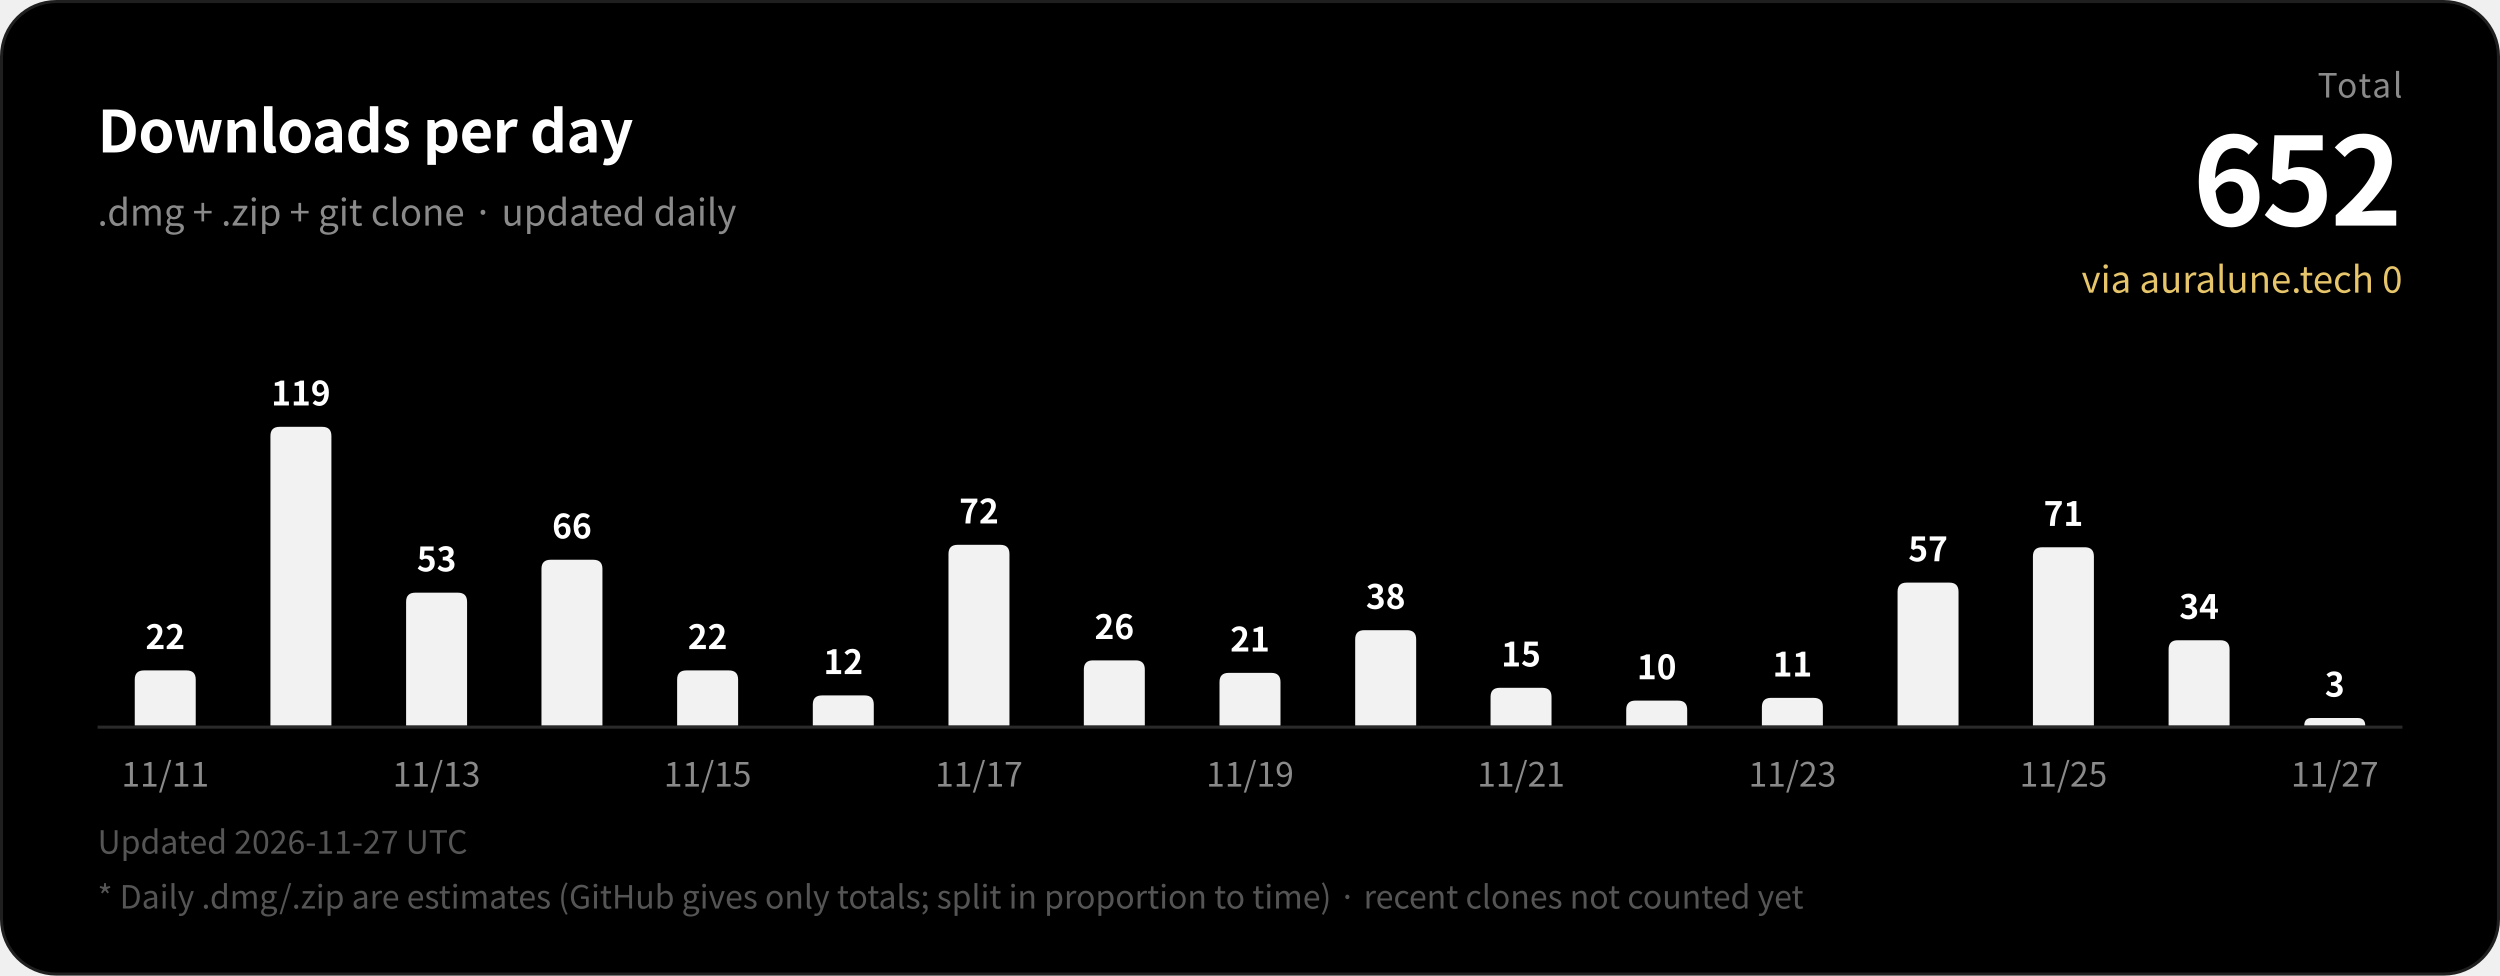
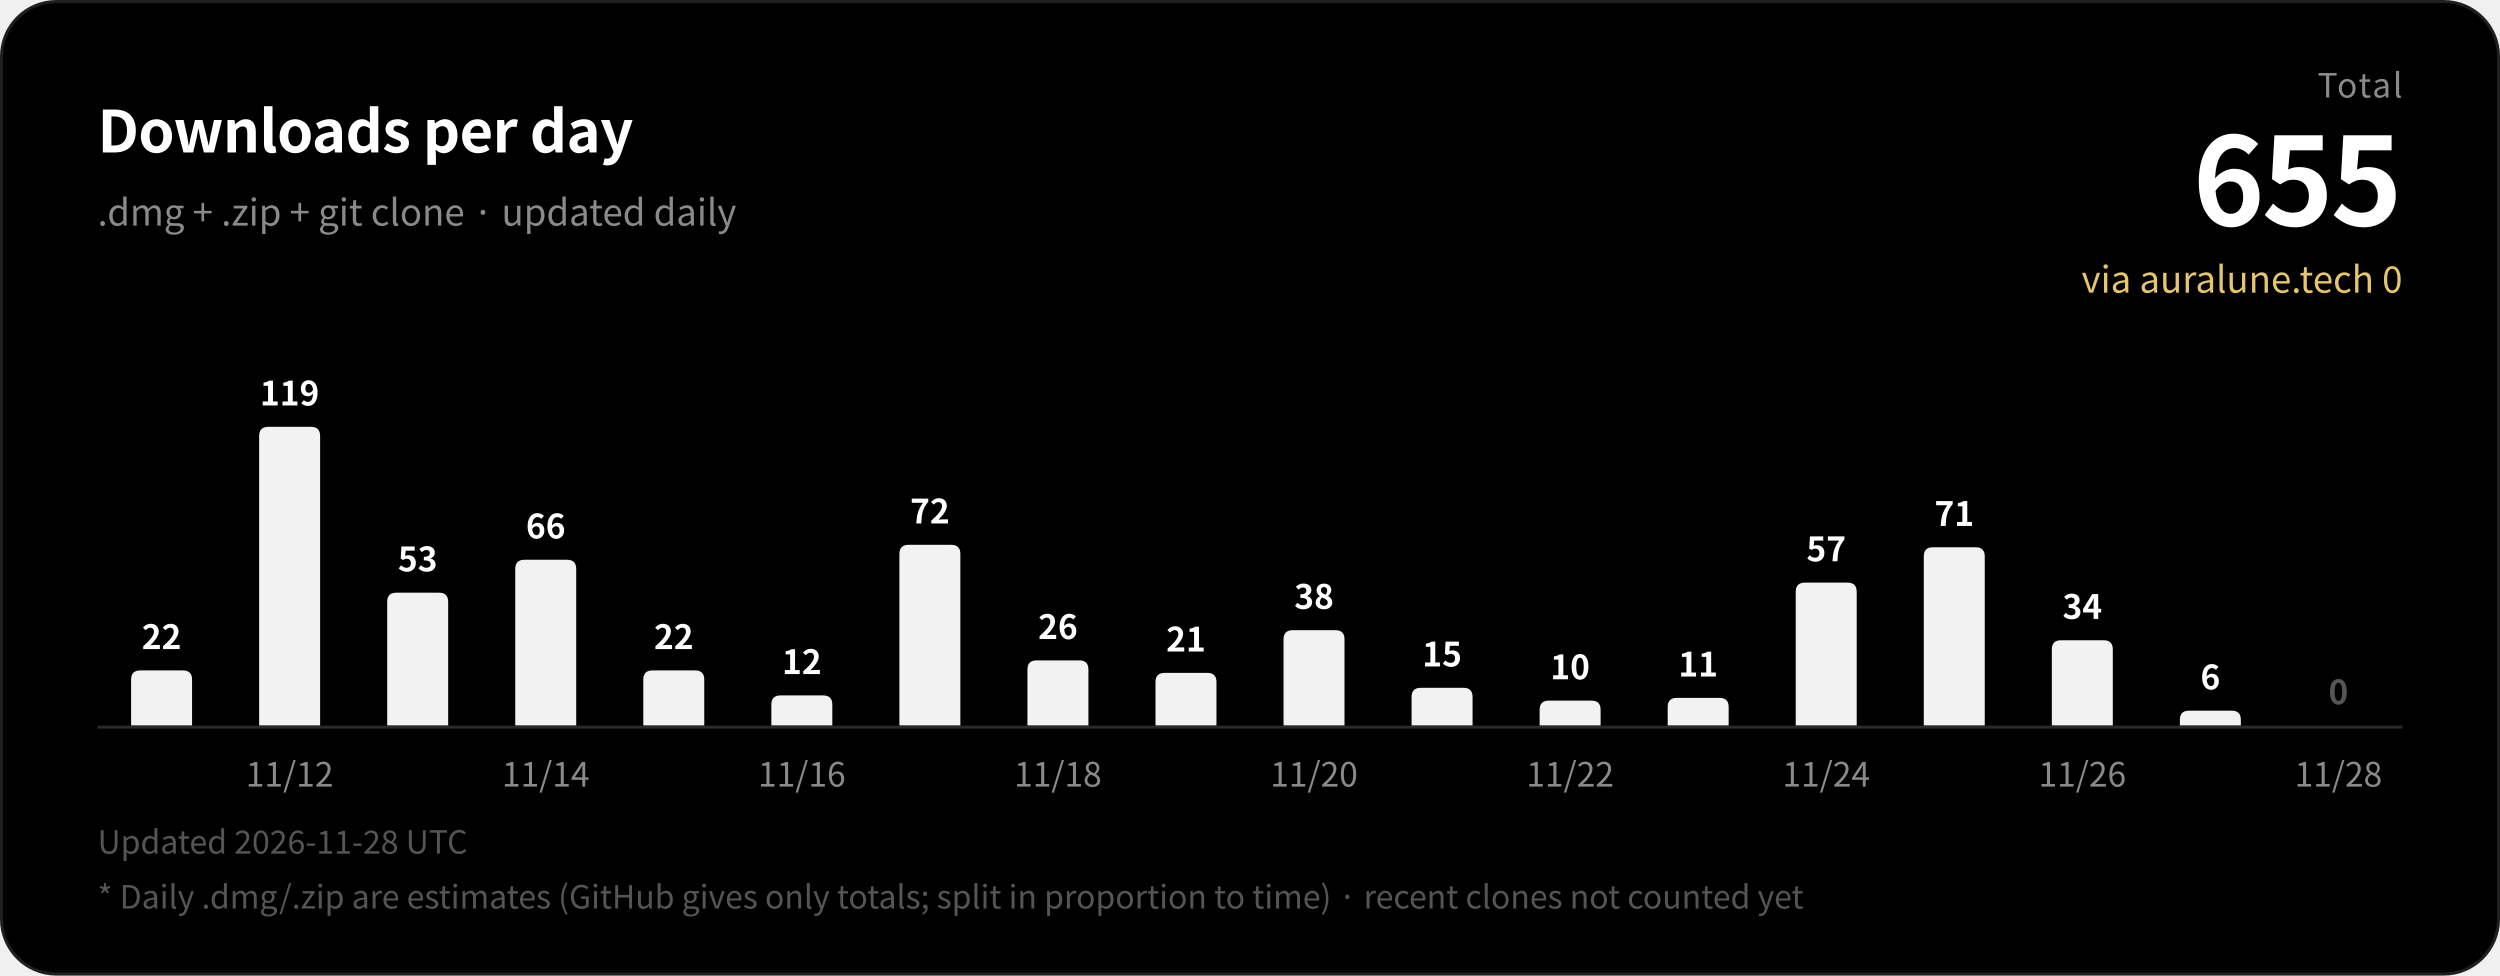
<svg xmlns="http://www.w3.org/2000/svg" width="820" height="320" viewBox="0 0 820 320" role="img" aria-label="Downloads per day">
  <rect x="0.5" y="0.5" width="819" height="319" rx="18" fill="#000000" stroke="#1f1f1f" />
  <g font-family="-apple-system, BlinkMacSystemFont, 'SF Pro Display', 'Segoe UI', 'Hiragino Sans', 'Hiragino Kaku Gothic ProN', 'Noto Sans CJK JP', 'Noto Sans JP', 'PingFang SC', 'Microsoft YaHei', sans-serif" style="font-variant-numeric: tabular-nums">
    <text x="32" y="50" font-size="19" font-weight="600" fill="#ffffff" letter-spacing="-0.2">Downloads per day</text>
    <text x="32" y="74" font-size="12" fill="#8a8a8a">.dmg + .zip + git clone · updated daily</text>
    <text x="788" y="32" font-size="11" fill="#8a8a8a" text-anchor="end" letter-spacing="0.6">Total</text>
-     <text x="788" y="74" font-size="40" font-weight="700" fill="#ffffff" text-anchor="end" letter-spacing="-1">652</text>
+     <text x="788" y="74" font-size="40" font-weight="700" fill="#ffffff" text-anchor="end" letter-spacing="-1">655</text>
    <text x="788" y="96" font-size="12" fill="#e6c56b" text-anchor="end">via auralune.tech 0</text>
-     <path d="M44.2,238.0V222.9Q44.2,219.9 47.2,219.9H61.2Q64.2,219.9 64.2,222.9V238.0Z" fill="#f2f2f2" />
-     <text x="54.2" y="212.9" font-size="11" font-weight="600" fill="#ffffff" text-anchor="middle">22</text>
-     <text x="54.2" y="258" font-size="11" fill="#8a8a8a" text-anchor="middle">11/11</text>
-     <path d="M88.7,238.0V143.0Q88.7,140.0 91.7,140.0H105.7Q108.7,140.0 108.7,143.0V238.0Z" fill="#f2f2f2" />
-     <text x="98.7" y="133.0" font-size="11" font-weight="600" fill="#ffffff" text-anchor="middle">119</text>
-     <path d="M133.2,238.0V197.4Q133.2,194.4 136.2,194.4H150.2Q153.2,194.4 153.2,197.4V238.0Z" fill="#f2f2f2" />
-     <text x="143.2" y="187.4" font-size="11" font-weight="600" fill="#ffffff" text-anchor="middle">53</text>
-     <text x="143.2" y="258" font-size="11" fill="#8a8a8a" text-anchor="middle">11/13</text>
-     <path d="M177.6,238.0V186.6Q177.6,183.6 180.6,183.6H194.6Q197.6,183.6 197.6,186.6V238.0Z" fill="#f2f2f2" />
-     <text x="187.6" y="176.6" font-size="11" font-weight="600" fill="#ffffff" text-anchor="middle">66</text>
-     <path d="M222.1,238.0V222.9Q222.1,219.9 225.1,219.9H239.1Q242.1,219.9 242.1,222.9V238.0Z" fill="#f2f2f2" />
-     <text x="232.1" y="212.9" font-size="11" font-weight="600" fill="#ffffff" text-anchor="middle">22</text>
-     <text x="232.1" y="258" font-size="11" fill="#8a8a8a" text-anchor="middle">11/15</text>
-     <path d="M266.6,238.0V231.1Q266.6,228.1 269.6,228.1H283.6Q286.6,228.1 286.6,231.1V238.0Z" fill="#f2f2f2" />
-     <text x="276.6" y="221.1" font-size="11" font-weight="600" fill="#ffffff" text-anchor="middle">12</text>
-     <path d="M311.1,238.0V181.7Q311.1,178.7 314.1,178.7H328.1Q331.1,178.7 331.1,181.7V238.0Z" fill="#f2f2f2" />
-     <text x="321.1" y="171.7" font-size="11" font-weight="600" fill="#ffffff" text-anchor="middle">72</text>
-     <text x="321.1" y="258" font-size="11" fill="#8a8a8a" text-anchor="middle">11/17</text>
-     <path d="M355.5,238.0V219.6Q355.5,216.6 358.5,216.6H372.5Q375.5,216.6 375.5,219.6V238.0Z" fill="#f2f2f2" />
-     <text x="365.5" y="209.6" font-size="11" font-weight="600" fill="#ffffff" text-anchor="middle">26</text>
-     <path d="M400.0,238.0V223.7Q400.0,220.7 403.0,220.7H417.0Q420.0,220.7 420.0,223.7V238.0Z" fill="#f2f2f2" />
-     <text x="410.0" y="213.7" font-size="11" font-weight="600" fill="#ffffff" text-anchor="middle">21</text>
-     <text x="410.0" y="258" font-size="11" fill="#8a8a8a" text-anchor="middle">11/19</text>
-     <path d="M444.5,238.0V209.7Q444.5,206.7 447.5,206.7H461.5Q464.5,206.7 464.5,209.7V238.0Z" fill="#f2f2f2" />
-     <text x="454.5" y="199.7" font-size="11" font-weight="600" fill="#ffffff" text-anchor="middle">38</text>
-     <path d="M488.9,238.0V228.6Q488.9,225.6 491.9,225.6H505.9Q508.9,225.6 508.9,228.6V238.0Z" fill="#f2f2f2" />
-     <text x="498.9" y="218.6" font-size="11" font-weight="600" fill="#ffffff" text-anchor="middle">15</text>
-     <text x="498.9" y="258" font-size="11" fill="#8a8a8a" text-anchor="middle">11/21</text>
-     <path d="M533.4,238.0V232.8Q533.4,229.8 536.4,229.8H550.4Q553.4,229.8 553.4,232.8V238.0Z" fill="#f2f2f2" />
-     <text x="543.4" y="222.8" font-size="11" font-weight="600" fill="#ffffff" text-anchor="middle">10</text>
-     <path d="M577.9,238.0V231.9Q577.9,228.9 580.9,228.9H594.9Q597.9,228.9 597.9,231.9V238.0Z" fill="#f2f2f2" />
-     <text x="587.9" y="221.9" font-size="11" font-weight="600" fill="#ffffff" text-anchor="middle">11</text>
-     <text x="587.9" y="258" font-size="11" fill="#8a8a8a" text-anchor="middle">11/23</text>
-     <path d="M622.4,238.0V194.1Q622.4,191.1 625.4,191.1H639.4Q642.4,191.1 642.4,194.1V238.0Z" fill="#f2f2f2" />
-     <text x="632.4" y="184.1" font-size="11" font-weight="600" fill="#ffffff" text-anchor="middle">57</text>
-     <path d="M666.8,238.0V182.5Q666.8,179.5 669.8,179.5H683.8Q686.8,179.5 686.8,182.5V238.0Z" fill="#f2f2f2" />
-     <text x="676.8" y="172.5" font-size="11" font-weight="600" fill="#ffffff" text-anchor="middle">71</text>
-     <text x="676.8" y="258" font-size="11" fill="#8a8a8a" text-anchor="middle">11/25</text>
-     <path d="M711.3,238.0V213.0Q711.3,210.0 714.3,210.0H728.3Q731.3,210.0 731.3,213.0V238.0Z" fill="#f2f2f2" />
-     <text x="721.3" y="203.0" font-size="11" font-weight="600" fill="#ffffff" text-anchor="middle">34</text>
-     <path d="M755.8,238.0V238.0Q755.8,235.5 758.2,235.5H773.3Q775.8,235.5 775.8,238.0V238.0Z" fill="#f2f2f2" />
-     <text x="765.8" y="228.5" font-size="11" font-weight="600" fill="#ffffff" text-anchor="middle">3</text>
-     <text x="765.8" y="258" font-size="11" fill="#8a8a8a" text-anchor="middle">11/27</text>
+     <path d="M43.0,238.0V222.9Q43.0,219.9 46.0,219.9H60.0Q63.0,219.9 63.0,222.9V238.0Z" fill="#f2f2f2" />
+     <text x="53.0" y="212.9" font-size="11" font-weight="600" fill="#ffffff" text-anchor="middle">22</text>
+     <path d="M85.0,238.0V143.0Q85.0,140.0 88.0,140.0H102.0Q105.0,140.0 105.0,143.0V238.0Z" fill="#f2f2f2" />
+     <text x="95.0" y="133.0" font-size="11" font-weight="600" fill="#ffffff" text-anchor="middle">119</text>
+     <text x="95.0" y="258" font-size="11" fill="#8a8a8a" text-anchor="middle">11/12</text>
+     <path d="M127.0,238.0V197.4Q127.0,194.4 130.0,194.4H144.0Q147.0,194.4 147.0,197.4V238.0Z" fill="#f2f2f2" />
+     <text x="137.0" y="187.4" font-size="11" font-weight="600" fill="#ffffff" text-anchor="middle">53</text>
+     <path d="M169.0,238.0V186.6Q169.0,183.6 172.0,183.6H186.0Q189.0,183.6 189.0,186.6V238.0Z" fill="#f2f2f2" />
+     <text x="179.0" y="176.6" font-size="11" font-weight="600" fill="#ffffff" text-anchor="middle">66</text>
+     <text x="179.0" y="258" font-size="11" fill="#8a8a8a" text-anchor="middle">11/14</text>
+     <path d="M211.0,238.0V222.9Q211.0,219.9 214.0,219.9H228.0Q231.0,219.9 231.0,222.9V238.0Z" fill="#f2f2f2" />
+     <text x="221.0" y="212.9" font-size="11" font-weight="600" fill="#ffffff" text-anchor="middle">22</text>
+     <path d="M253.0,238.0V231.1Q253.0,228.1 256.0,228.1H270.0Q273.0,228.1 273.0,231.1V238.0Z" fill="#f2f2f2" />
+     <text x="263.0" y="221.1" font-size="11" font-weight="600" fill="#ffffff" text-anchor="middle">12</text>
+     <text x="263.0" y="258" font-size="11" fill="#8a8a8a" text-anchor="middle">11/16</text>
+     <path d="M295.0,238.0V181.7Q295.0,178.7 298.0,178.7H312.0Q315.0,178.7 315.0,181.7V238.0Z" fill="#f2f2f2" />
+     <text x="305.0" y="171.7" font-size="11" font-weight="600" fill="#ffffff" text-anchor="middle">72</text>
+     <path d="M337.0,238.0V219.6Q337.0,216.6 340.0,216.6H354.0Q357.0,216.6 357.0,219.6V238.0Z" fill="#f2f2f2" />
+     <text x="347.0" y="209.6" font-size="11" font-weight="600" fill="#ffffff" text-anchor="middle">26</text>
+     <text x="347.0" y="258" font-size="11" fill="#8a8a8a" text-anchor="middle">11/18</text>
+     <path d="M379.0,238.0V223.7Q379.0,220.7 382.0,220.7H396.0Q399.0,220.7 399.0,223.7V238.0Z" fill="#f2f2f2" />
+     <text x="389.0" y="213.7" font-size="11" font-weight="600" fill="#ffffff" text-anchor="middle">21</text>
+     <path d="M421.0,238.0V209.7Q421.0,206.7 424.0,206.7H438.0Q441.0,206.7 441.0,209.7V238.0Z" fill="#f2f2f2" />
+     <text x="431.0" y="199.7" font-size="11" font-weight="600" fill="#ffffff" text-anchor="middle">38</text>
+     <text x="431.0" y="258" font-size="11" fill="#8a8a8a" text-anchor="middle">11/20</text>
+     <path d="M463.0,238.0V228.6Q463.0,225.6 466.0,225.6H480.0Q483.0,225.6 483.0,228.6V238.0Z" fill="#f2f2f2" />
+     <text x="473.0" y="218.6" font-size="11" font-weight="600" fill="#ffffff" text-anchor="middle">15</text>
+     <path d="M505.0,238.0V232.8Q505.0,229.8 508.0,229.8H522.0Q525.0,229.8 525.0,232.8V238.0Z" fill="#f2f2f2" />
+     <text x="515.0" y="222.8" font-size="11" font-weight="600" fill="#ffffff" text-anchor="middle">10</text>
+     <text x="515.0" y="258" font-size="11" fill="#8a8a8a" text-anchor="middle">11/22</text>
+     <path d="M547.0,238.0V231.9Q547.0,228.9 550.0,228.9H564.0Q567.0,228.9 567.0,231.9V238.0Z" fill="#f2f2f2" />
+     <text x="557.0" y="221.9" font-size="11" font-weight="600" fill="#ffffff" text-anchor="middle">11</text>
+     <path d="M589.0,238.0V194.1Q589.0,191.1 592.0,191.1H606.0Q609.0,191.1 609.0,194.1V238.0Z" fill="#f2f2f2" />
+     <text x="599.0" y="184.1" font-size="11" font-weight="600" fill="#ffffff" text-anchor="middle">57</text>
+     <text x="599.0" y="258" font-size="11" fill="#8a8a8a" text-anchor="middle">11/24</text>
+     <path d="M631.0,238.0V182.5Q631.0,179.5 634.0,179.5H648.0Q651.0,179.5 651.0,182.5V238.0Z" fill="#f2f2f2" />
+     <text x="641.0" y="172.5" font-size="11" font-weight="600" fill="#ffffff" text-anchor="middle">71</text>
+     <path d="M673.0,238.0V213.0Q673.0,210.0 676.0,210.0H690.0Q693.0,210.0 693.0,213.0V238.0Z" fill="#f2f2f2" />
+     <text x="683.0" y="203.0" font-size="11" font-weight="600" fill="#ffffff" text-anchor="middle">34</text>
+     <text x="683.0" y="258" font-size="11" fill="#8a8a8a" text-anchor="middle">11/26</text>
+     <path d="M715.0,238.0V236.1Q715.0,233.1 718.0,233.1H732.0Q735.0,233.1 735.0,236.1V238.0Z" fill="#f2f2f2" />
+     <text x="725.0" y="226.1" font-size="11" font-weight="600" fill="#ffffff" text-anchor="middle">6</text>
+     <text x="767.0" y="231.0" font-size="11" font-weight="600" fill="#555555" text-anchor="middle">0</text>
+     <text x="767.0" y="258" font-size="11" fill="#8a8a8a" text-anchor="middle">11/28</text>
    <line x1="32" y1="238.5" x2="788" y2="238.5" stroke="#2a2a2a" stroke-width="1" />
-     <text x="32" y="280" font-size="10.5" fill="#555555">Updated 2026-11-27 UTC</text>
+     <text x="32" y="280" font-size="10.5" fill="#555555">Updated 2026-11-28 UTC</text>
    <text x="32" y="298" font-size="10.5" fill="#555555">* Daily .dmg/.zip are estimates (GitHub gives only totals; split in proportion to time) · recent clones not counted yet</text>
  </g>
</svg>
